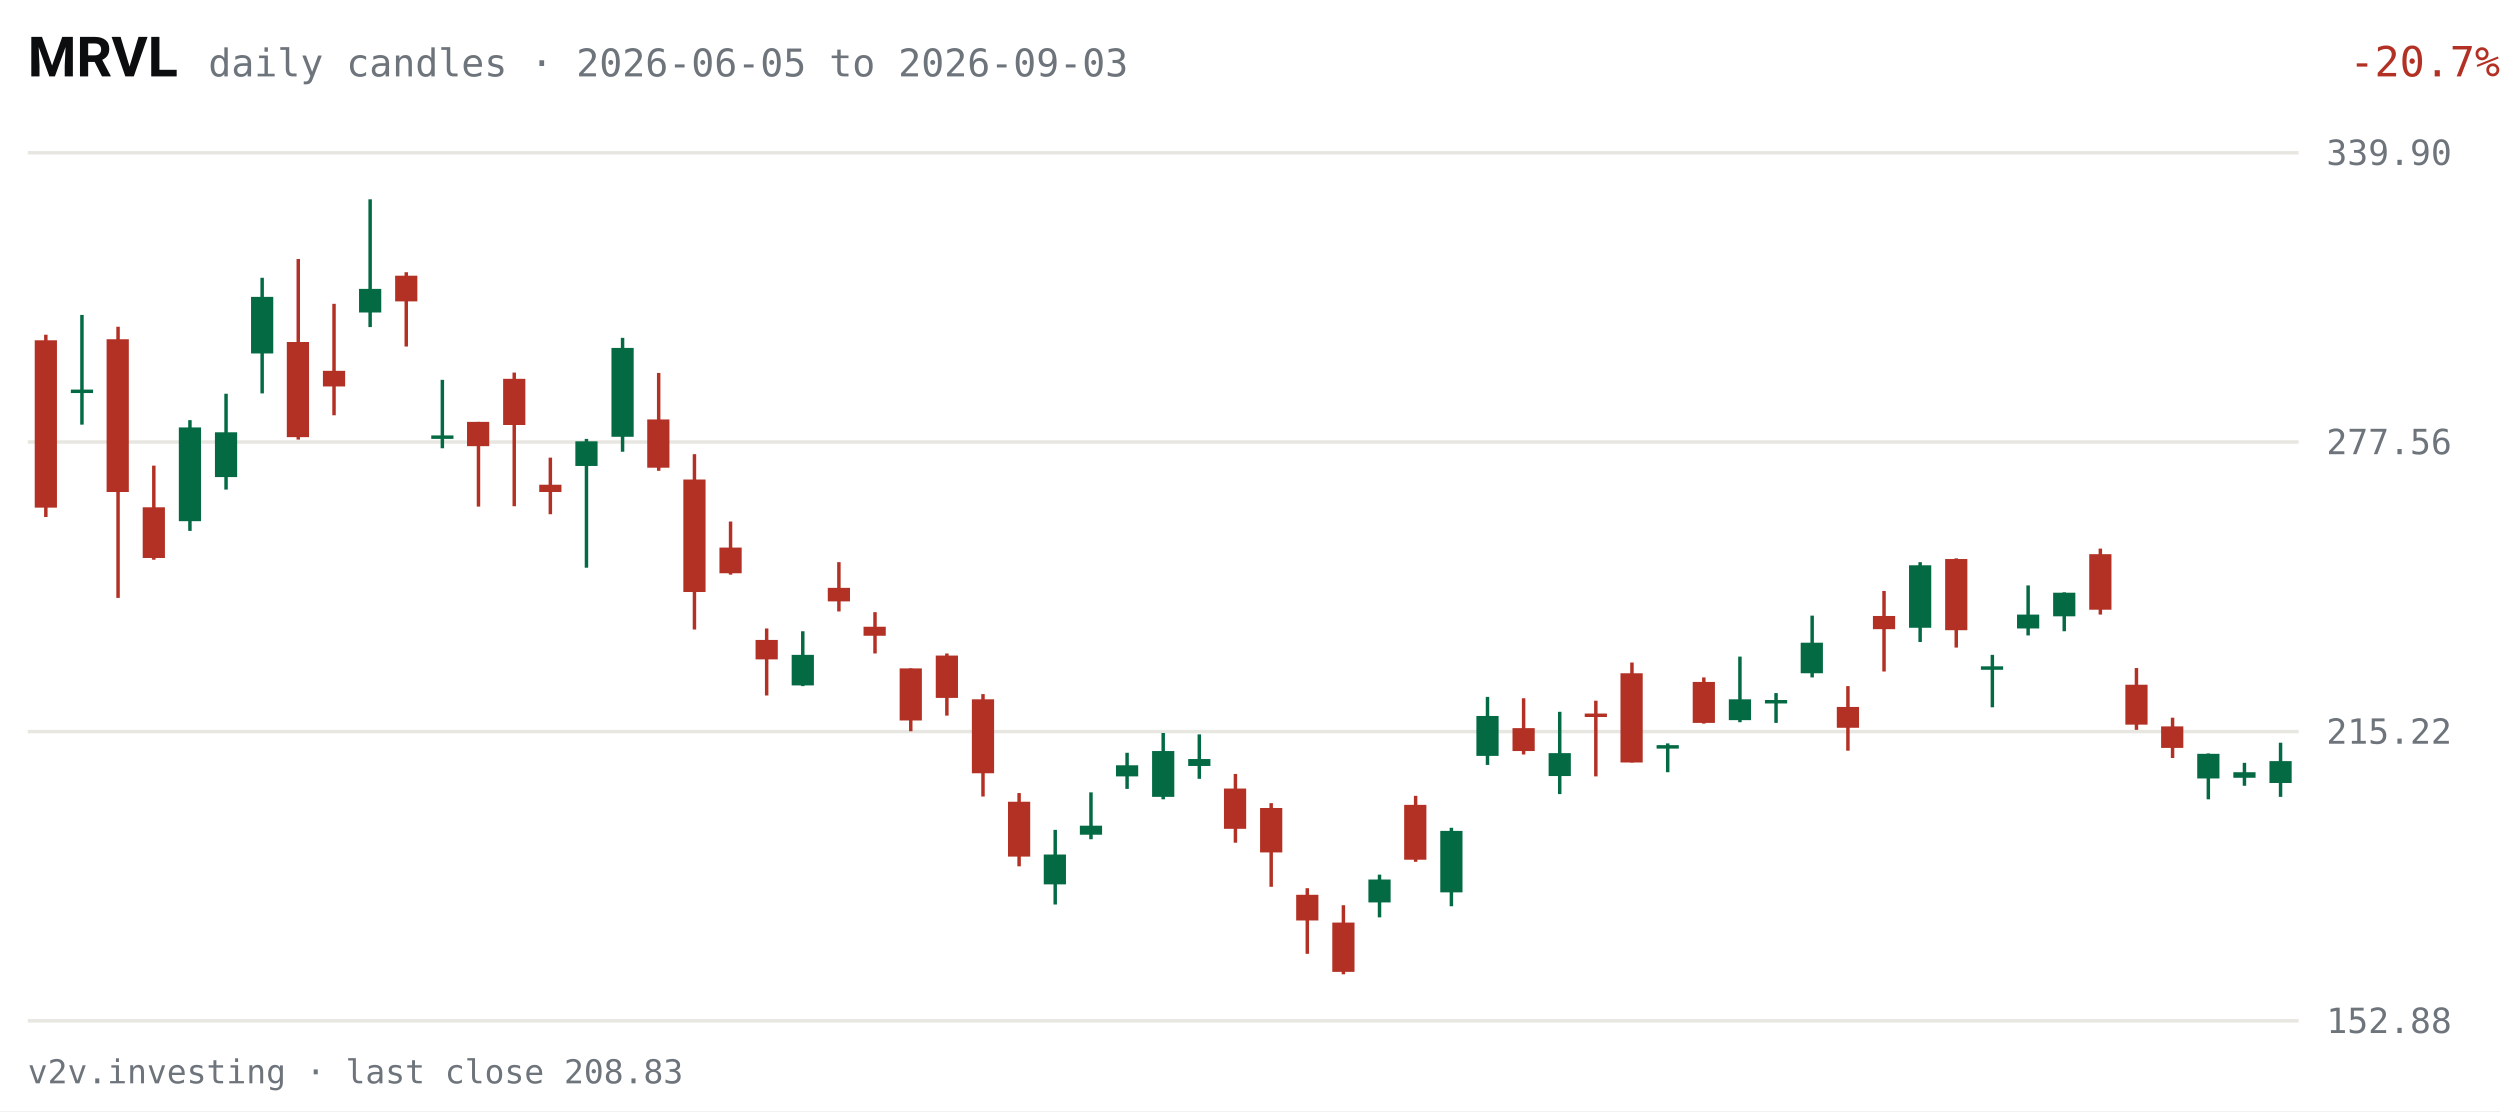
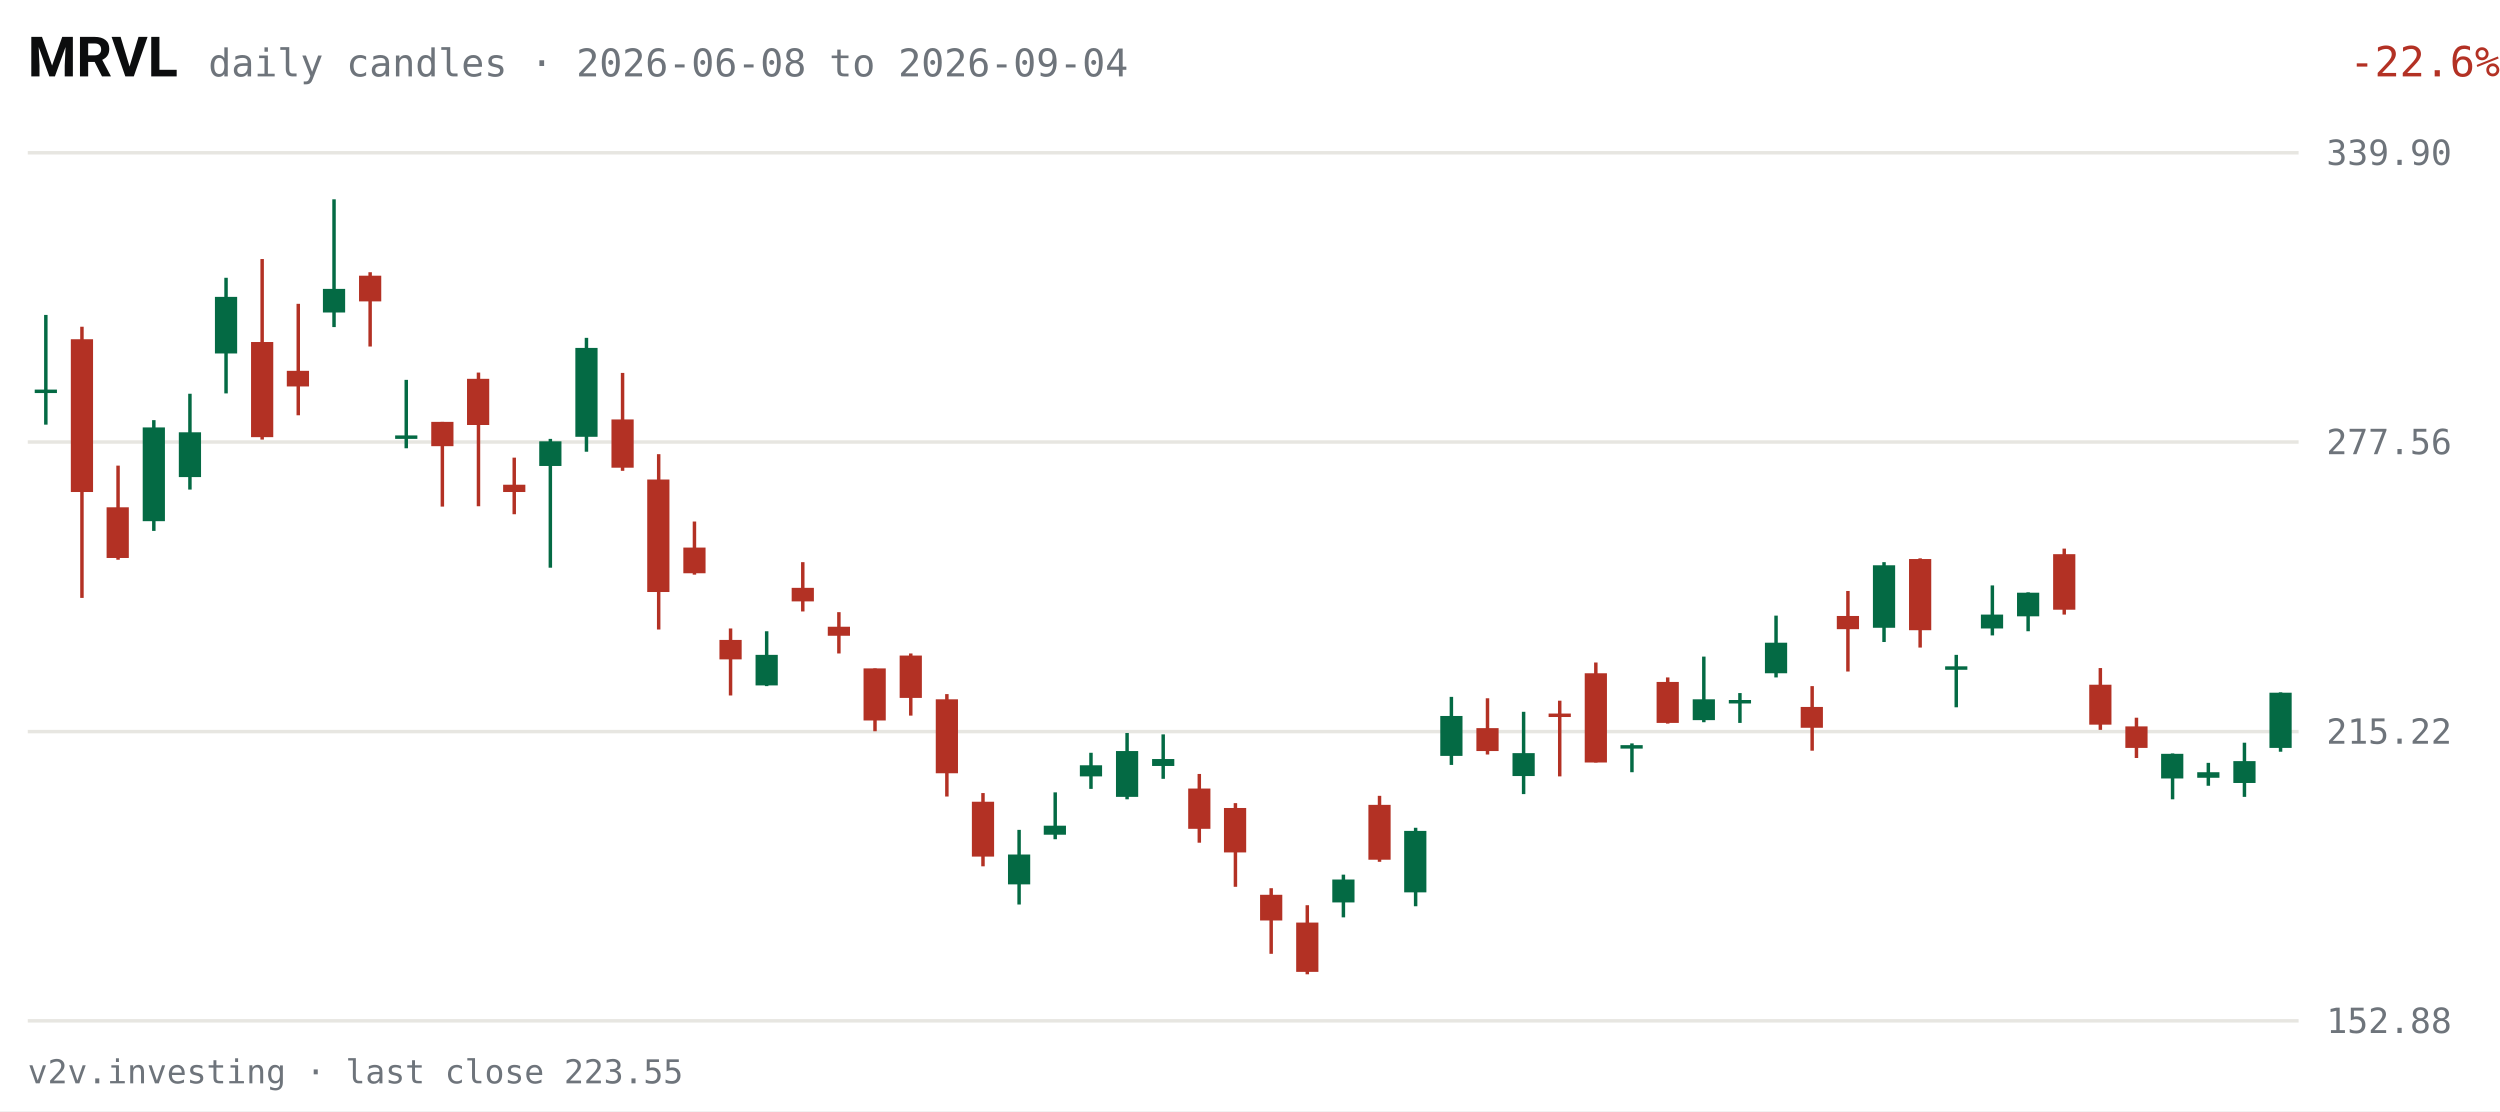
<svg xmlns="http://www.w3.org/2000/svg" viewBox="0 0 720 320" width="720" height="320" role="img" aria-label="MRVL daily candles, last 63 sessions">
  <rect width="720" height="320" fill="#FFFFFF" />
  <text x="8" y="22" fill="#0C0D0E" font-size="16" font-weight="600" font-family="system-ui,-apple-system,Segoe UI,Roboto,sans-serif">MRVL</text>
-   <text x="60" y="22" fill="#6E747B" font-size="11" font-family="ui-monospace,SFMono-Regular,Menlo,Consolas,monospace">daily candles · 2026-06-05 to 2026-09-03</text>
-   <text x="670" y="22" fill="#B33124" font-size="12" text-anchor="end" font-family="ui-monospace,SFMono-Regular,Menlo,Consolas,monospace" transform="translate(50,0)">-20.7%</text>
+   <text x="60" y="22" fill="#6E747B" font-size="11" font-family="ui-monospace,SFMono-Regular,Menlo,Consolas,monospace">daily candles · 2026-06-08 to 2026-09-04</text>
+   <text x="670" y="22" fill="#B33124" font-size="12" text-anchor="end" font-family="ui-monospace,SFMono-Regular,Menlo,Consolas,monospace" transform="translate(50,0)">-22.6%</text>
  <g font-family="ui-monospace,SFMono-Regular,Menlo,Consolas,monospace">
    <line x1="8" y1="294.0" x2="662" y2="294.0" stroke="#E7E6E1" stroke-width="1" />
    <text x="670" y="297.5" fill="#6E747B" font-size="10">152.88</text>
    <line x1="8" y1="210.7" x2="662" y2="210.7" stroke="#E7E6E1" stroke-width="1" />
    <text x="670" y="214.2" fill="#6E747B" font-size="10">215.22</text>
    <line x1="8" y1="127.3" x2="662" y2="127.3" stroke="#E7E6E1" stroke-width="1" />
    <text x="670" y="130.8" fill="#6E747B" font-size="10">277.56</text>
    <line x1="8" y1="44.0" x2="662" y2="44.0" stroke="#E7E6E1" stroke-width="1" />
    <text x="670" y="47.5" fill="#6E747B" font-size="10">339.90</text>
-     <line x1="13.2" y1="96.4" x2="13.2" y2="148.9" stroke="#B33124" stroke-width="1" />
-     <rect x="10.0" y="98.0" width="6.4" height="48.2" fill="#B33124" />
-     <line x1="23.6" y1="90.7" x2="23.6" y2="122.3" stroke="#046A44" stroke-width="1" />
-     <rect x="20.4" y="112.2" width="6.4" height="1.0" fill="#046A44" />
-     <line x1="34.0" y1="94.1" x2="34.0" y2="172.2" stroke="#B33124" stroke-width="1" />
-     <rect x="30.7" y="97.7" width="6.4" height="44.0" fill="#B33124" />
-     <line x1="44.3" y1="134.1" x2="44.3" y2="161.2" stroke="#B33124" stroke-width="1" />
-     <rect x="41.1" y="146.1" width="6.4" height="14.6" fill="#B33124" />
-     <line x1="54.7" y1="121.0" x2="54.7" y2="152.9" stroke="#046A44" stroke-width="1" />
-     <rect x="51.5" y="123.1" width="6.4" height="27.0" fill="#046A44" />
-     <line x1="65.1" y1="113.4" x2="65.1" y2="141.0" stroke="#046A44" stroke-width="1" />
-     <rect x="61.9" y="124.5" width="6.4" height="12.9" fill="#046A44" />
-     <line x1="75.5" y1="80.0" x2="75.5" y2="113.3" stroke="#046A44" stroke-width="1" />
-     <rect x="72.3" y="85.5" width="6.4" height="16.3" fill="#046A44" />
-     <line x1="85.9" y1="74.6" x2="85.9" y2="126.6" stroke="#B33124" stroke-width="1" />
-     <rect x="82.6" y="98.5" width="6.4" height="27.4" fill="#B33124" />
-     <line x1="96.2" y1="87.5" x2="96.2" y2="119.6" stroke="#B33124" stroke-width="1" />
-     <rect x="93.0" y="106.8" width="6.4" height="4.5" fill="#B33124" />
-     <line x1="106.6" y1="57.4" x2="106.6" y2="94.2" stroke="#046A44" stroke-width="1" />
-     <rect x="103.4" y="83.2" width="6.4" height="6.8" fill="#046A44" />
-     <line x1="117.0" y1="78.4" x2="117.0" y2="99.8" stroke="#B33124" stroke-width="1" />
-     <rect x="113.8" y="79.4" width="6.4" height="7.4" fill="#B33124" />
-     <line x1="127.4" y1="109.4" x2="127.4" y2="129.1" stroke="#046A44" stroke-width="1" />
-     <rect x="124.2" y="125.4" width="6.4" height="1.0" fill="#046A44" />
-     <line x1="137.8" y1="121.5" x2="137.8" y2="145.9" stroke="#B33124" stroke-width="1" />
-     <rect x="134.5" y="121.5" width="6.4" height="7.0" fill="#B33124" />
-     <line x1="148.1" y1="107.3" x2="148.1" y2="145.8" stroke="#B33124" stroke-width="1" />
-     <rect x="144.9" y="109.1" width="6.4" height="13.3" fill="#B33124" />
-     <line x1="158.5" y1="131.8" x2="158.5" y2="148.1" stroke="#B33124" stroke-width="1" />
-     <rect x="155.3" y="139.6" width="6.4" height="2.1" fill="#B33124" />
-     <line x1="168.9" y1="126.4" x2="168.9" y2="163.5" stroke="#046A44" stroke-width="1" />
-     <rect x="165.7" y="127.1" width="6.4" height="7.1" fill="#046A44" />
-     <line x1="179.3" y1="97.3" x2="179.3" y2="130.1" stroke="#046A44" stroke-width="1" />
-     <rect x="176.1" y="100.2" width="6.4" height="25.6" fill="#046A44" />
-     <line x1="189.7" y1="107.4" x2="189.7" y2="135.6" stroke="#B33124" stroke-width="1" />
-     <rect x="186.4" y="120.8" width="6.4" height="13.9" fill="#B33124" />
-     <line x1="200.0" y1="130.8" x2="200.0" y2="181.3" stroke="#B33124" stroke-width="1" />
-     <rect x="196.8" y="138.1" width="6.4" height="32.4" fill="#B33124" />
-     <line x1="210.4" y1="150.2" x2="210.4" y2="165.5" stroke="#B33124" stroke-width="1" />
-     <rect x="207.2" y="157.7" width="6.4" height="7.4" fill="#B33124" />
-     <line x1="220.8" y1="181.0" x2="220.8" y2="200.3" stroke="#B33124" stroke-width="1" />
-     <rect x="217.6" y="184.3" width="6.4" height="5.6" fill="#B33124" />
-     <line x1="231.2" y1="181.8" x2="231.2" y2="197.6" stroke="#046A44" stroke-width="1" />
-     <rect x="228.0" y="188.6" width="6.4" height="8.8" fill="#046A44" />
-     <line x1="241.6" y1="161.9" x2="241.6" y2="176.1" stroke="#B33124" stroke-width="1" />
-     <rect x="238.4" y="169.3" width="6.4" height="3.9" fill="#B33124" />
-     <line x1="252.0" y1="176.3" x2="252.0" y2="188.2" stroke="#B33124" stroke-width="1" />
-     <rect x="248.7" y="180.5" width="6.4" height="2.6" fill="#B33124" />
-     <line x1="262.3" y1="192.5" x2="262.3" y2="210.6" stroke="#B33124" stroke-width="1" />
-     <rect x="259.1" y="192.5" width="6.4" height="15.0" fill="#B33124" />
-     <line x1="272.7" y1="188.2" x2="272.7" y2="206.1" stroke="#B33124" stroke-width="1" />
-     <rect x="269.5" y="188.8" width="6.4" height="12.2" fill="#B33124" />
-     <line x1="283.1" y1="199.9" x2="283.1" y2="229.4" stroke="#B33124" stroke-width="1" />
-     <rect x="279.9" y="201.4" width="6.4" height="21.3" fill="#B33124" />
-     <line x1="293.5" y1="228.4" x2="293.5" y2="249.5" stroke="#B33124" stroke-width="1" />
-     <rect x="290.3" y="230.9" width="6.4" height="15.8" fill="#B33124" />
-     <line x1="303.9" y1="239.0" x2="303.9" y2="260.5" stroke="#046A44" stroke-width="1" />
-     <rect x="300.6" y="246.1" width="6.4" height="8.6" fill="#046A44" />
-     <line x1="314.2" y1="228.2" x2="314.2" y2="241.7" stroke="#046A44" stroke-width="1" />
-     <rect x="311.0" y="237.8" width="6.4" height="2.6" fill="#046A44" />
-     <line x1="324.6" y1="216.8" x2="324.6" y2="227.2" stroke="#046A44" stroke-width="1" />
-     <rect x="321.4" y="220.4" width="6.4" height="3.2" fill="#046A44" />
-     <line x1="335.0" y1="211.1" x2="335.0" y2="230.2" stroke="#046A44" stroke-width="1" />
-     <rect x="331.8" y="216.3" width="6.4" height="13.2" fill="#046A44" />
-     <line x1="345.4" y1="211.5" x2="345.4" y2="224.3" stroke="#046A44" stroke-width="1" />
-     <rect x="342.2" y="218.6" width="6.4" height="2.0" fill="#046A44" />
-     <line x1="355.8" y1="222.9" x2="355.8" y2="242.7" stroke="#B33124" stroke-width="1" />
-     <rect x="352.5" y="227.1" width="6.4" height="11.6" fill="#B33124" />
-     <line x1="366.1" y1="231.3" x2="366.1" y2="255.4" stroke="#B33124" stroke-width="1" />
-     <rect x="362.9" y="232.7" width="6.4" height="12.8" fill="#B33124" />
-     <line x1="376.5" y1="255.8" x2="376.5" y2="274.7" stroke="#B33124" stroke-width="1" />
-     <rect x="373.3" y="257.7" width="6.4" height="7.4" fill="#B33124" />
-     <line x1="386.9" y1="260.7" x2="386.9" y2="280.6" stroke="#B33124" stroke-width="1" />
-     <rect x="383.7" y="265.7" width="6.4" height="14.2" fill="#B33124" />
-     <line x1="397.3" y1="251.9" x2="397.3" y2="264.2" stroke="#046A44" stroke-width="1" />
-     <rect x="394.1" y="253.3" width="6.4" height="6.6" fill="#046A44" />
-     <line x1="407.7" y1="229.2" x2="407.7" y2="248.2" stroke="#B33124" stroke-width="1" />
-     <rect x="404.4" y="231.8" width="6.4" height="15.8" fill="#B33124" />
-     <line x1="418.0" y1="238.4" x2="418.0" y2="261.0" stroke="#046A44" stroke-width="1" />
-     <rect x="414.8" y="239.3" width="6.4" height="17.7" fill="#046A44" />
-     <line x1="428.4" y1="200.7" x2="428.4" y2="220.3" stroke="#046A44" stroke-width="1" />
-     <rect x="425.2" y="206.2" width="6.4" height="11.5" fill="#046A44" />
-     <line x1="438.8" y1="201.1" x2="438.8" y2="217.3" stroke="#B33124" stroke-width="1" />
-     <rect x="435.6" y="209.7" width="6.4" height="6.6" fill="#B33124" />
-     <line x1="449.2" y1="205.0" x2="449.2" y2="228.7" stroke="#046A44" stroke-width="1" />
-     <rect x="446.0" y="216.9" width="6.4" height="6.6" fill="#046A44" />
-     <line x1="459.6" y1="201.8" x2="459.6" y2="223.6" stroke="#B33124" stroke-width="1" />
-     <rect x="456.4" y="205.5" width="6.4" height="1.0" fill="#B33124" />
-     <line x1="470.0" y1="190.8" x2="470.0" y2="219.6" stroke="#B33124" stroke-width="1" />
-     <rect x="466.7" y="193.9" width="6.4" height="25.7" fill="#B33124" />
-     <line x1="480.3" y1="214.1" x2="480.3" y2="222.4" stroke="#046A44" stroke-width="1" />
-     <rect x="477.1" y="214.6" width="6.4" height="1.0" fill="#046A44" />
-     <line x1="490.7" y1="195.1" x2="490.7" y2="208.4" stroke="#B33124" stroke-width="1" />
-     <rect x="487.5" y="196.4" width="6.4" height="11.8" fill="#B33124" />
-     <line x1="501.1" y1="189.1" x2="501.1" y2="208.0" stroke="#046A44" stroke-width="1" />
-     <rect x="497.9" y="201.4" width="6.4" height="6.0" fill="#046A44" />
-     <line x1="511.5" y1="199.6" x2="511.5" y2="208.2" stroke="#046A44" stroke-width="1" />
-     <rect x="508.3" y="201.6" width="6.4" height="1.0" fill="#046A44" />
-     <line x1="521.9" y1="177.3" x2="521.9" y2="195.1" stroke="#046A44" stroke-width="1" />
-     <rect x="518.6" y="185.1" width="6.4" height="8.8" fill="#046A44" />
-     <line x1="532.2" y1="197.6" x2="532.2" y2="216.2" stroke="#B33124" stroke-width="1" />
-     <rect x="529.0" y="203.6" width="6.4" height="6.0" fill="#B33124" />
-     <line x1="542.6" y1="170.2" x2="542.6" y2="193.4" stroke="#B33124" stroke-width="1" />
-     <rect x="539.4" y="177.4" width="6.4" height="3.8" fill="#B33124" />
-     <line x1="553.0" y1="161.9" x2="553.0" y2="184.9" stroke="#046A44" stroke-width="1" />
-     <rect x="549.8" y="162.8" width="6.4" height="18.0" fill="#046A44" />
-     <line x1="563.4" y1="160.8" x2="563.4" y2="186.5" stroke="#B33124" stroke-width="1" />
-     <rect x="560.2" y="161.0" width="6.4" height="20.5" fill="#B33124" />
-     <line x1="573.8" y1="188.6" x2="573.8" y2="203.7" stroke="#046A44" stroke-width="1" />
-     <rect x="570.5" y="191.9" width="6.4" height="1.0" fill="#046A44" />
-     <line x1="584.1" y1="168.6" x2="584.1" y2="183.0" stroke="#046A44" stroke-width="1" />
-     <rect x="580.9" y="177.0" width="6.4" height="4.0" fill="#046A44" />
-     <line x1="594.5" y1="170.6" x2="594.5" y2="181.8" stroke="#046A44" stroke-width="1" />
-     <rect x="591.3" y="170.7" width="6.4" height="6.8" fill="#046A44" />
-     <line x1="604.9" y1="158.0" x2="604.9" y2="177.0" stroke="#B33124" stroke-width="1" />
-     <rect x="601.7" y="159.6" width="6.4" height="16.0" fill="#B33124" />
-     <line x1="615.3" y1="192.4" x2="615.3" y2="210.2" stroke="#B33124" stroke-width="1" />
-     <rect x="612.1" y="197.2" width="6.4" height="11.5" fill="#B33124" />
-     <line x1="625.7" y1="206.7" x2="625.7" y2="218.3" stroke="#B33124" stroke-width="1" />
-     <rect x="622.4" y="209.2" width="6.4" height="6.2" fill="#B33124" />
-     <line x1="636.0" y1="217.0" x2="636.0" y2="230.2" stroke="#046A44" stroke-width="1" />
-     <rect x="632.8" y="217.1" width="6.4" height="7.1" fill="#046A44" />
-     <line x1="646.4" y1="219.7" x2="646.4" y2="226.3" stroke="#046A44" stroke-width="1" />
-     <rect x="643.2" y="222.4" width="6.4" height="1.6" fill="#046A44" />
-     <line x1="656.8" y1="213.9" x2="656.8" y2="229.5" stroke="#046A44" stroke-width="1" />
-     <rect x="653.6" y="219.2" width="6.4" height="6.3" fill="#046A44" />
+     <line x1="13.2" y1="90.7" x2="13.2" y2="122.3" stroke="#046A44" stroke-width="1" />
+     <rect x="10.0" y="112.2" width="6.4" height="1.0" fill="#046A44" />
+     <line x1="23.6" y1="94.1" x2="23.6" y2="172.2" stroke="#B33124" stroke-width="1" />
+     <rect x="20.4" y="97.7" width="6.4" height="44.0" fill="#B33124" />
+     <line x1="34.0" y1="134.1" x2="34.0" y2="161.2" stroke="#B33124" stroke-width="1" />
+     <rect x="30.7" y="146.1" width="6.4" height="14.6" fill="#B33124" />
+     <line x1="44.3" y1="121.0" x2="44.3" y2="152.9" stroke="#046A44" stroke-width="1" />
+     <rect x="41.1" y="123.1" width="6.4" height="27.0" fill="#046A44" />
+     <line x1="54.7" y1="113.4" x2="54.7" y2="141.0" stroke="#046A44" stroke-width="1" />
+     <rect x="51.5" y="124.5" width="6.4" height="12.9" fill="#046A44" />
+     <line x1="65.1" y1="80.0" x2="65.1" y2="113.3" stroke="#046A44" stroke-width="1" />
+     <rect x="61.9" y="85.5" width="6.4" height="16.3" fill="#046A44" />
+     <line x1="75.5" y1="74.6" x2="75.5" y2="126.6" stroke="#B33124" stroke-width="1" />
+     <rect x="72.3" y="98.5" width="6.4" height="27.4" fill="#B33124" />
+     <line x1="85.9" y1="87.5" x2="85.9" y2="119.6" stroke="#B33124" stroke-width="1" />
+     <rect x="82.6" y="106.8" width="6.4" height="4.5" fill="#B33124" />
+     <line x1="96.2" y1="57.4" x2="96.2" y2="94.2" stroke="#046A44" stroke-width="1" />
+     <rect x="93.0" y="83.2" width="6.4" height="6.8" fill="#046A44" />
+     <line x1="106.6" y1="78.4" x2="106.6" y2="99.8" stroke="#B33124" stroke-width="1" />
+     <rect x="103.4" y="79.4" width="6.4" height="7.4" fill="#B33124" />
+     <line x1="117.0" y1="109.4" x2="117.0" y2="129.1" stroke="#046A44" stroke-width="1" />
+     <rect x="113.8" y="125.4" width="6.4" height="1.0" fill="#046A44" />
+     <line x1="127.4" y1="121.5" x2="127.4" y2="145.9" stroke="#B33124" stroke-width="1" />
+     <rect x="124.2" y="121.5" width="6.4" height="7.0" fill="#B33124" />
+     <line x1="137.8" y1="107.3" x2="137.8" y2="145.8" stroke="#B33124" stroke-width="1" />
+     <rect x="134.5" y="109.1" width="6.4" height="13.3" fill="#B33124" />
+     <line x1="148.1" y1="131.8" x2="148.1" y2="148.1" stroke="#B33124" stroke-width="1" />
+     <rect x="144.9" y="139.6" width="6.4" height="2.1" fill="#B33124" />
+     <line x1="158.5" y1="126.4" x2="158.5" y2="163.5" stroke="#046A44" stroke-width="1" />
+     <rect x="155.3" y="127.1" width="6.4" height="7.1" fill="#046A44" />
+     <line x1="168.9" y1="97.3" x2="168.9" y2="130.1" stroke="#046A44" stroke-width="1" />
+     <rect x="165.7" y="100.2" width="6.4" height="25.6" fill="#046A44" />
+     <line x1="179.3" y1="107.4" x2="179.3" y2="135.6" stroke="#B33124" stroke-width="1" />
+     <rect x="176.1" y="120.8" width="6.4" height="13.9" fill="#B33124" />
+     <line x1="189.7" y1="130.8" x2="189.7" y2="181.3" stroke="#B33124" stroke-width="1" />
+     <rect x="186.4" y="138.1" width="6.4" height="32.4" fill="#B33124" />
+     <line x1="200.0" y1="150.2" x2="200.0" y2="165.5" stroke="#B33124" stroke-width="1" />
+     <rect x="196.8" y="157.7" width="6.4" height="7.4" fill="#B33124" />
+     <line x1="210.4" y1="181.0" x2="210.4" y2="200.3" stroke="#B33124" stroke-width="1" />
+     <rect x="207.2" y="184.3" width="6.4" height="5.6" fill="#B33124" />
+     <line x1="220.8" y1="181.8" x2="220.8" y2="197.6" stroke="#046A44" stroke-width="1" />
+     <rect x="217.6" y="188.6" width="6.4" height="8.8" fill="#046A44" />
+     <line x1="231.2" y1="161.9" x2="231.2" y2="176.1" stroke="#B33124" stroke-width="1" />
+     <rect x="228.0" y="169.3" width="6.4" height="3.9" fill="#B33124" />
+     <line x1="241.6" y1="176.3" x2="241.6" y2="188.2" stroke="#B33124" stroke-width="1" />
+     <rect x="238.4" y="180.5" width="6.4" height="2.6" fill="#B33124" />
+     <line x1="252.0" y1="192.5" x2="252.0" y2="210.6" stroke="#B33124" stroke-width="1" />
+     <rect x="248.7" y="192.5" width="6.4" height="15.0" fill="#B33124" />
+     <line x1="262.3" y1="188.2" x2="262.3" y2="206.1" stroke="#B33124" stroke-width="1" />
+     <rect x="259.1" y="188.8" width="6.4" height="12.2" fill="#B33124" />
+     <line x1="272.7" y1="199.9" x2="272.7" y2="229.4" stroke="#B33124" stroke-width="1" />
+     <rect x="269.5" y="201.4" width="6.4" height="21.3" fill="#B33124" />
+     <line x1="283.1" y1="228.4" x2="283.1" y2="249.5" stroke="#B33124" stroke-width="1" />
+     <rect x="279.9" y="230.9" width="6.4" height="15.8" fill="#B33124" />
+     <line x1="293.5" y1="239.0" x2="293.5" y2="260.5" stroke="#046A44" stroke-width="1" />
+     <rect x="290.3" y="246.1" width="6.4" height="8.6" fill="#046A44" />
+     <line x1="303.9" y1="228.2" x2="303.9" y2="241.7" stroke="#046A44" stroke-width="1" />
+     <rect x="300.6" y="237.8" width="6.4" height="2.6" fill="#046A44" />
+     <line x1="314.2" y1="216.8" x2="314.2" y2="227.2" stroke="#046A44" stroke-width="1" />
+     <rect x="311.0" y="220.4" width="6.4" height="3.2" fill="#046A44" />
+     <line x1="324.6" y1="211.1" x2="324.6" y2="230.2" stroke="#046A44" stroke-width="1" />
+     <rect x="321.4" y="216.3" width="6.4" height="13.2" fill="#046A44" />
+     <line x1="335.0" y1="211.5" x2="335.0" y2="224.3" stroke="#046A44" stroke-width="1" />
+     <rect x="331.8" y="218.6" width="6.4" height="2.0" fill="#046A44" />
+     <line x1="345.4" y1="222.9" x2="345.4" y2="242.7" stroke="#B33124" stroke-width="1" />
+     <rect x="342.2" y="227.1" width="6.4" height="11.6" fill="#B33124" />
+     <line x1="355.8" y1="231.3" x2="355.8" y2="255.4" stroke="#B33124" stroke-width="1" />
+     <rect x="352.5" y="232.7" width="6.4" height="12.8" fill="#B33124" />
+     <line x1="366.1" y1="255.8" x2="366.1" y2="274.7" stroke="#B33124" stroke-width="1" />
+     <rect x="362.9" y="257.7" width="6.4" height="7.4" fill="#B33124" />
+     <line x1="376.5" y1="260.7" x2="376.5" y2="280.6" stroke="#B33124" stroke-width="1" />
+     <rect x="373.3" y="265.7" width="6.4" height="14.2" fill="#B33124" />
+     <line x1="386.9" y1="251.9" x2="386.9" y2="264.2" stroke="#046A44" stroke-width="1" />
+     <rect x="383.7" y="253.3" width="6.4" height="6.6" fill="#046A44" />
+     <line x1="397.3" y1="229.2" x2="397.3" y2="248.2" stroke="#B33124" stroke-width="1" />
+     <rect x="394.1" y="231.8" width="6.4" height="15.8" fill="#B33124" />
+     <line x1="407.7" y1="238.4" x2="407.7" y2="261.0" stroke="#046A44" stroke-width="1" />
+     <rect x="404.4" y="239.3" width="6.4" height="17.7" fill="#046A44" />
+     <line x1="418.0" y1="200.7" x2="418.0" y2="220.3" stroke="#046A44" stroke-width="1" />
+     <rect x="414.8" y="206.2" width="6.4" height="11.5" fill="#046A44" />
+     <line x1="428.4" y1="201.1" x2="428.4" y2="217.3" stroke="#B33124" stroke-width="1" />
+     <rect x="425.2" y="209.7" width="6.4" height="6.6" fill="#B33124" />
+     <line x1="438.8" y1="205.0" x2="438.8" y2="228.7" stroke="#046A44" stroke-width="1" />
+     <rect x="435.6" y="216.9" width="6.4" height="6.6" fill="#046A44" />
+     <line x1="449.2" y1="201.8" x2="449.2" y2="223.6" stroke="#B33124" stroke-width="1" />
+     <rect x="446.0" y="205.5" width="6.4" height="1.0" fill="#B33124" />
+     <line x1="459.6" y1="190.8" x2="459.6" y2="219.6" stroke="#B33124" stroke-width="1" />
+     <rect x="456.4" y="193.9" width="6.4" height="25.7" fill="#B33124" />
+     <line x1="470.0" y1="214.1" x2="470.0" y2="222.4" stroke="#046A44" stroke-width="1" />
+     <rect x="466.7" y="214.6" width="6.4" height="1.0" fill="#046A44" />
+     <line x1="480.3" y1="195.1" x2="480.3" y2="208.4" stroke="#B33124" stroke-width="1" />
+     <rect x="477.1" y="196.4" width="6.4" height="11.8" fill="#B33124" />
+     <line x1="490.7" y1="189.1" x2="490.7" y2="208.0" stroke="#046A44" stroke-width="1" />
+     <rect x="487.5" y="201.4" width="6.4" height="6.0" fill="#046A44" />
+     <line x1="501.1" y1="199.6" x2="501.1" y2="208.2" stroke="#046A44" stroke-width="1" />
+     <rect x="497.9" y="201.6" width="6.4" height="1.0" fill="#046A44" />
+     <line x1="511.5" y1="177.3" x2="511.5" y2="195.1" stroke="#046A44" stroke-width="1" />
+     <rect x="508.3" y="185.1" width="6.4" height="8.8" fill="#046A44" />
+     <line x1="521.9" y1="197.6" x2="521.9" y2="216.2" stroke="#B33124" stroke-width="1" />
+     <rect x="518.6" y="203.6" width="6.4" height="6.0" fill="#B33124" />
+     <line x1="532.2" y1="170.2" x2="532.2" y2="193.4" stroke="#B33124" stroke-width="1" />
+     <rect x="529.0" y="177.4" width="6.4" height="3.8" fill="#B33124" />
+     <line x1="542.6" y1="161.9" x2="542.6" y2="184.9" stroke="#046A44" stroke-width="1" />
+     <rect x="539.4" y="162.8" width="6.4" height="18.0" fill="#046A44" />
+     <line x1="553.0" y1="160.8" x2="553.0" y2="186.5" stroke="#B33124" stroke-width="1" />
+     <rect x="549.8" y="161.0" width="6.4" height="20.5" fill="#B33124" />
+     <line x1="563.4" y1="188.6" x2="563.4" y2="203.7" stroke="#046A44" stroke-width="1" />
+     <rect x="560.2" y="191.9" width="6.4" height="1.0" fill="#046A44" />
+     <line x1="573.8" y1="168.6" x2="573.8" y2="183.0" stroke="#046A44" stroke-width="1" />
+     <rect x="570.5" y="177.0" width="6.4" height="4.0" fill="#046A44" />
+     <line x1="584.1" y1="170.6" x2="584.1" y2="181.8" stroke="#046A44" stroke-width="1" />
+     <rect x="580.9" y="170.7" width="6.4" height="6.8" fill="#046A44" />
+     <line x1="594.5" y1="158.0" x2="594.5" y2="177.0" stroke="#B33124" stroke-width="1" />
+     <rect x="591.3" y="159.6" width="6.4" height="16.0" fill="#B33124" />
+     <line x1="604.9" y1="192.4" x2="604.9" y2="210.2" stroke="#B33124" stroke-width="1" />
+     <rect x="601.7" y="197.2" width="6.4" height="11.5" fill="#B33124" />
+     <line x1="615.3" y1="206.7" x2="615.3" y2="218.3" stroke="#B33124" stroke-width="1" />
+     <rect x="612.1" y="209.2" width="6.4" height="6.2" fill="#B33124" />
+     <line x1="625.7" y1="217.0" x2="625.7" y2="230.2" stroke="#046A44" stroke-width="1" />
+     <rect x="622.4" y="217.1" width="6.4" height="7.1" fill="#046A44" />
+     <line x1="636.0" y1="219.7" x2="636.0" y2="226.3" stroke="#046A44" stroke-width="1" />
+     <rect x="632.8" y="222.4" width="6.4" height="1.6" fill="#046A44" />
+     <line x1="646.4" y1="213.9" x2="646.4" y2="229.5" stroke="#046A44" stroke-width="1" />
+     <rect x="643.2" y="219.2" width="6.4" height="6.3" fill="#046A44" />
+     <line x1="656.8" y1="199.4" x2="656.8" y2="216.5" stroke="#046A44" stroke-width="1" />
+     <rect x="653.6" y="199.5" width="6.4" height="15.9" fill="#046A44" />
  </g>
-   <text x="8" y="312" fill="#6E747B" font-size="9.5" font-family="ui-monospace,SFMono-Regular,Menlo,Consolas,monospace">v2v.investing · last close 208.83</text>
+   <text x="8" y="312" fill="#6E747B" font-size="9.5" font-family="ui-monospace,SFMono-Regular,Menlo,Consolas,monospace">v2v.investing · last close 223.55</text>
</svg>
